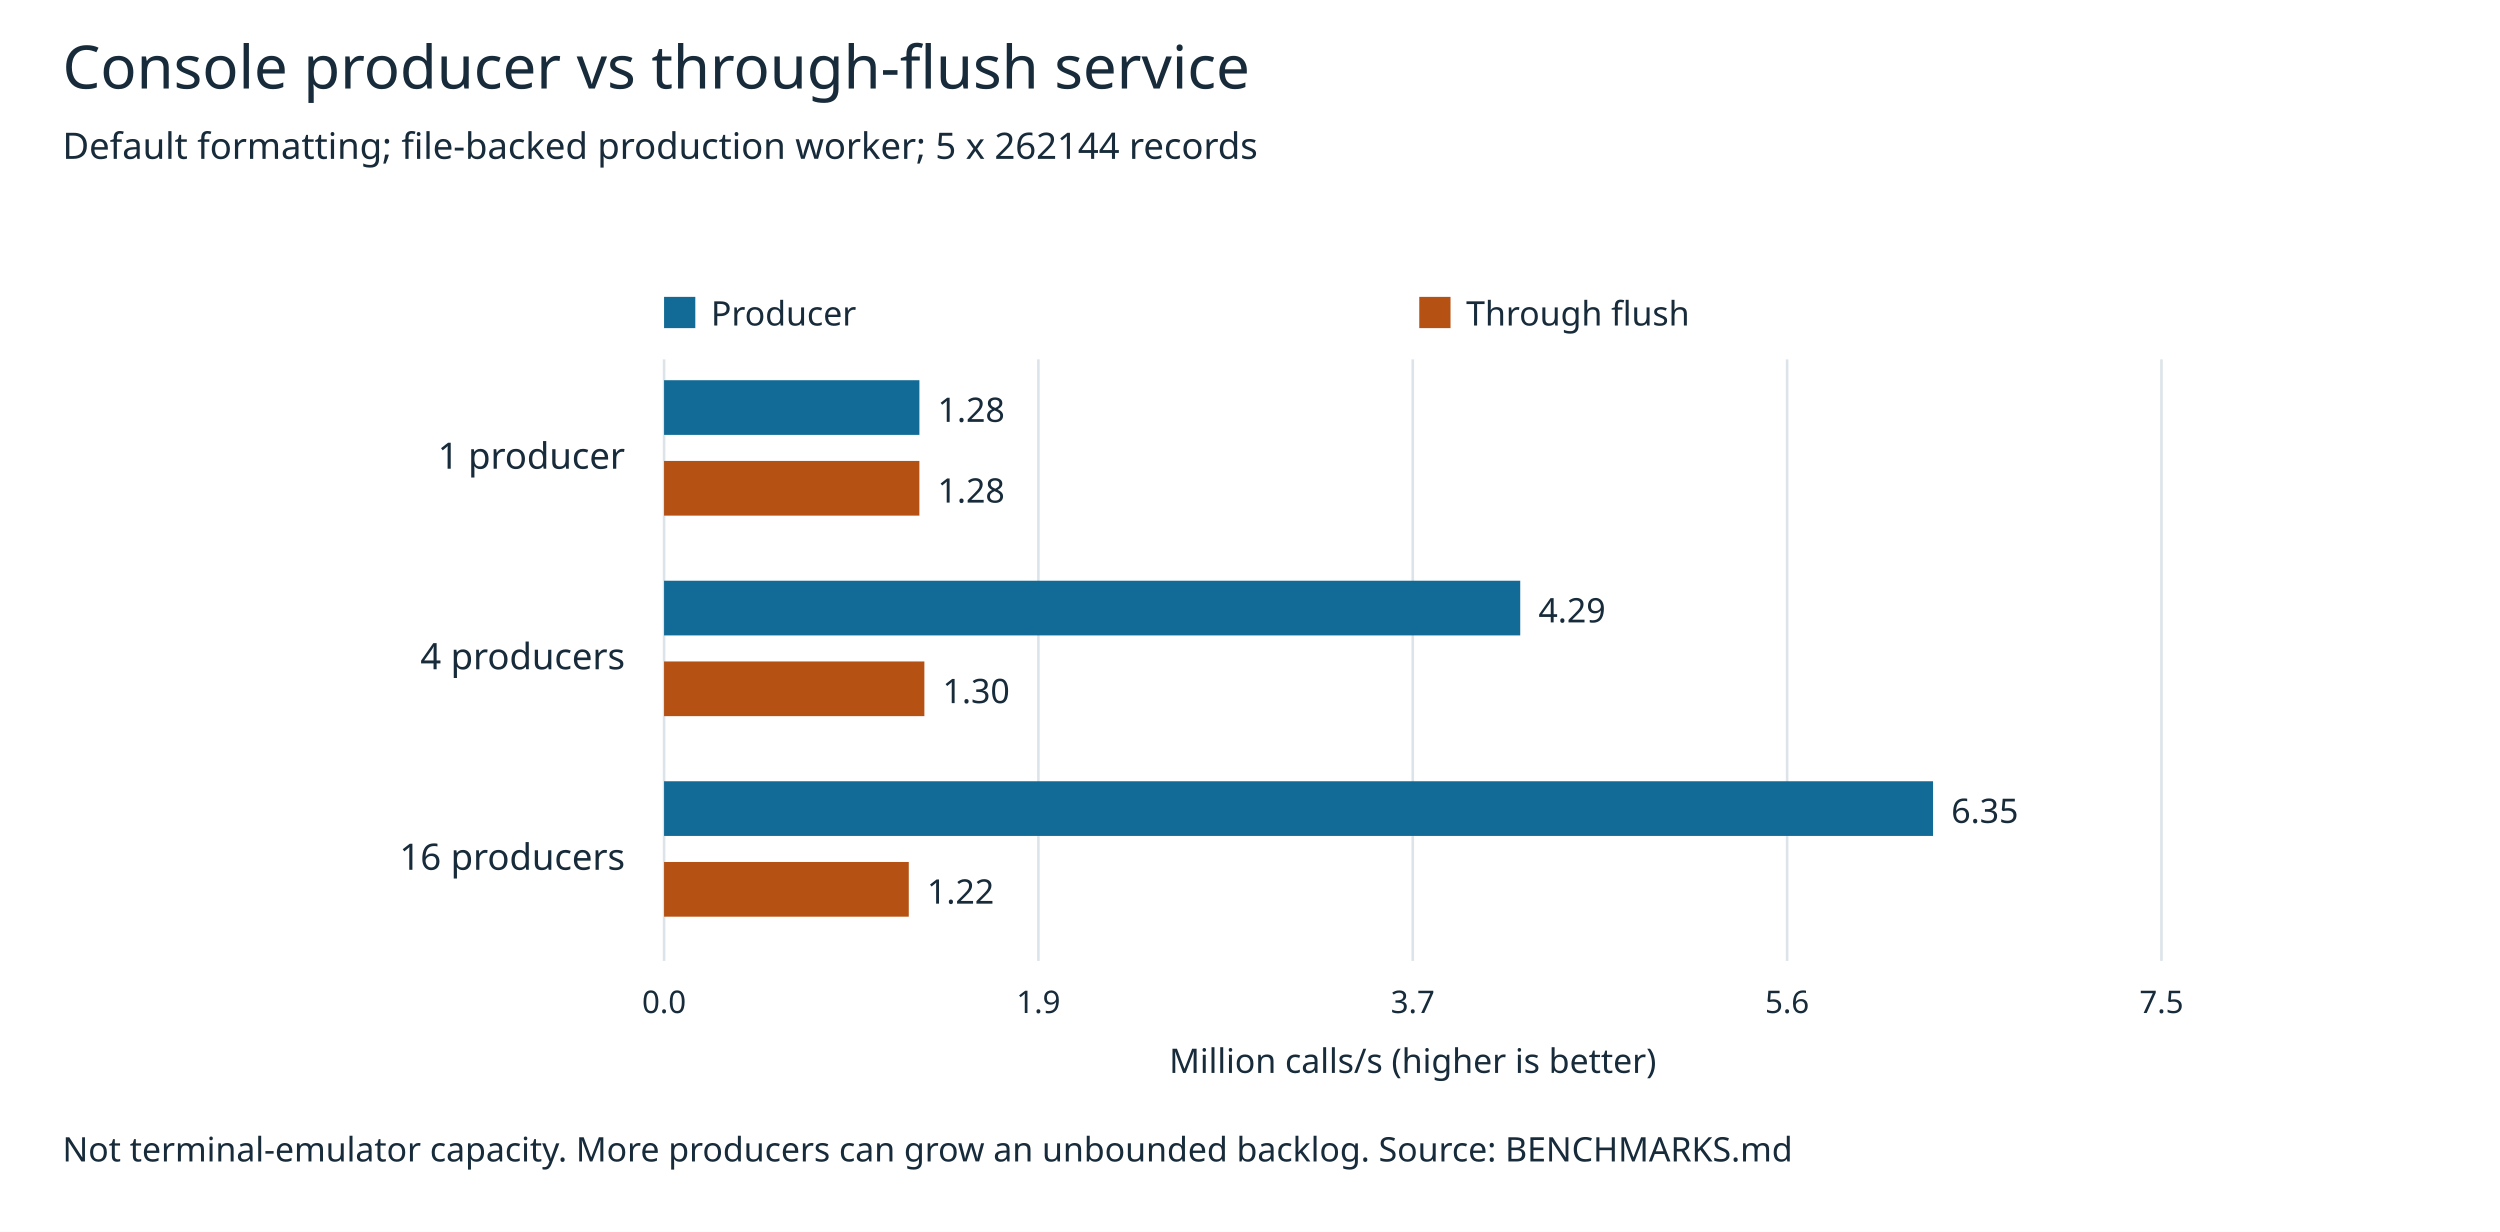
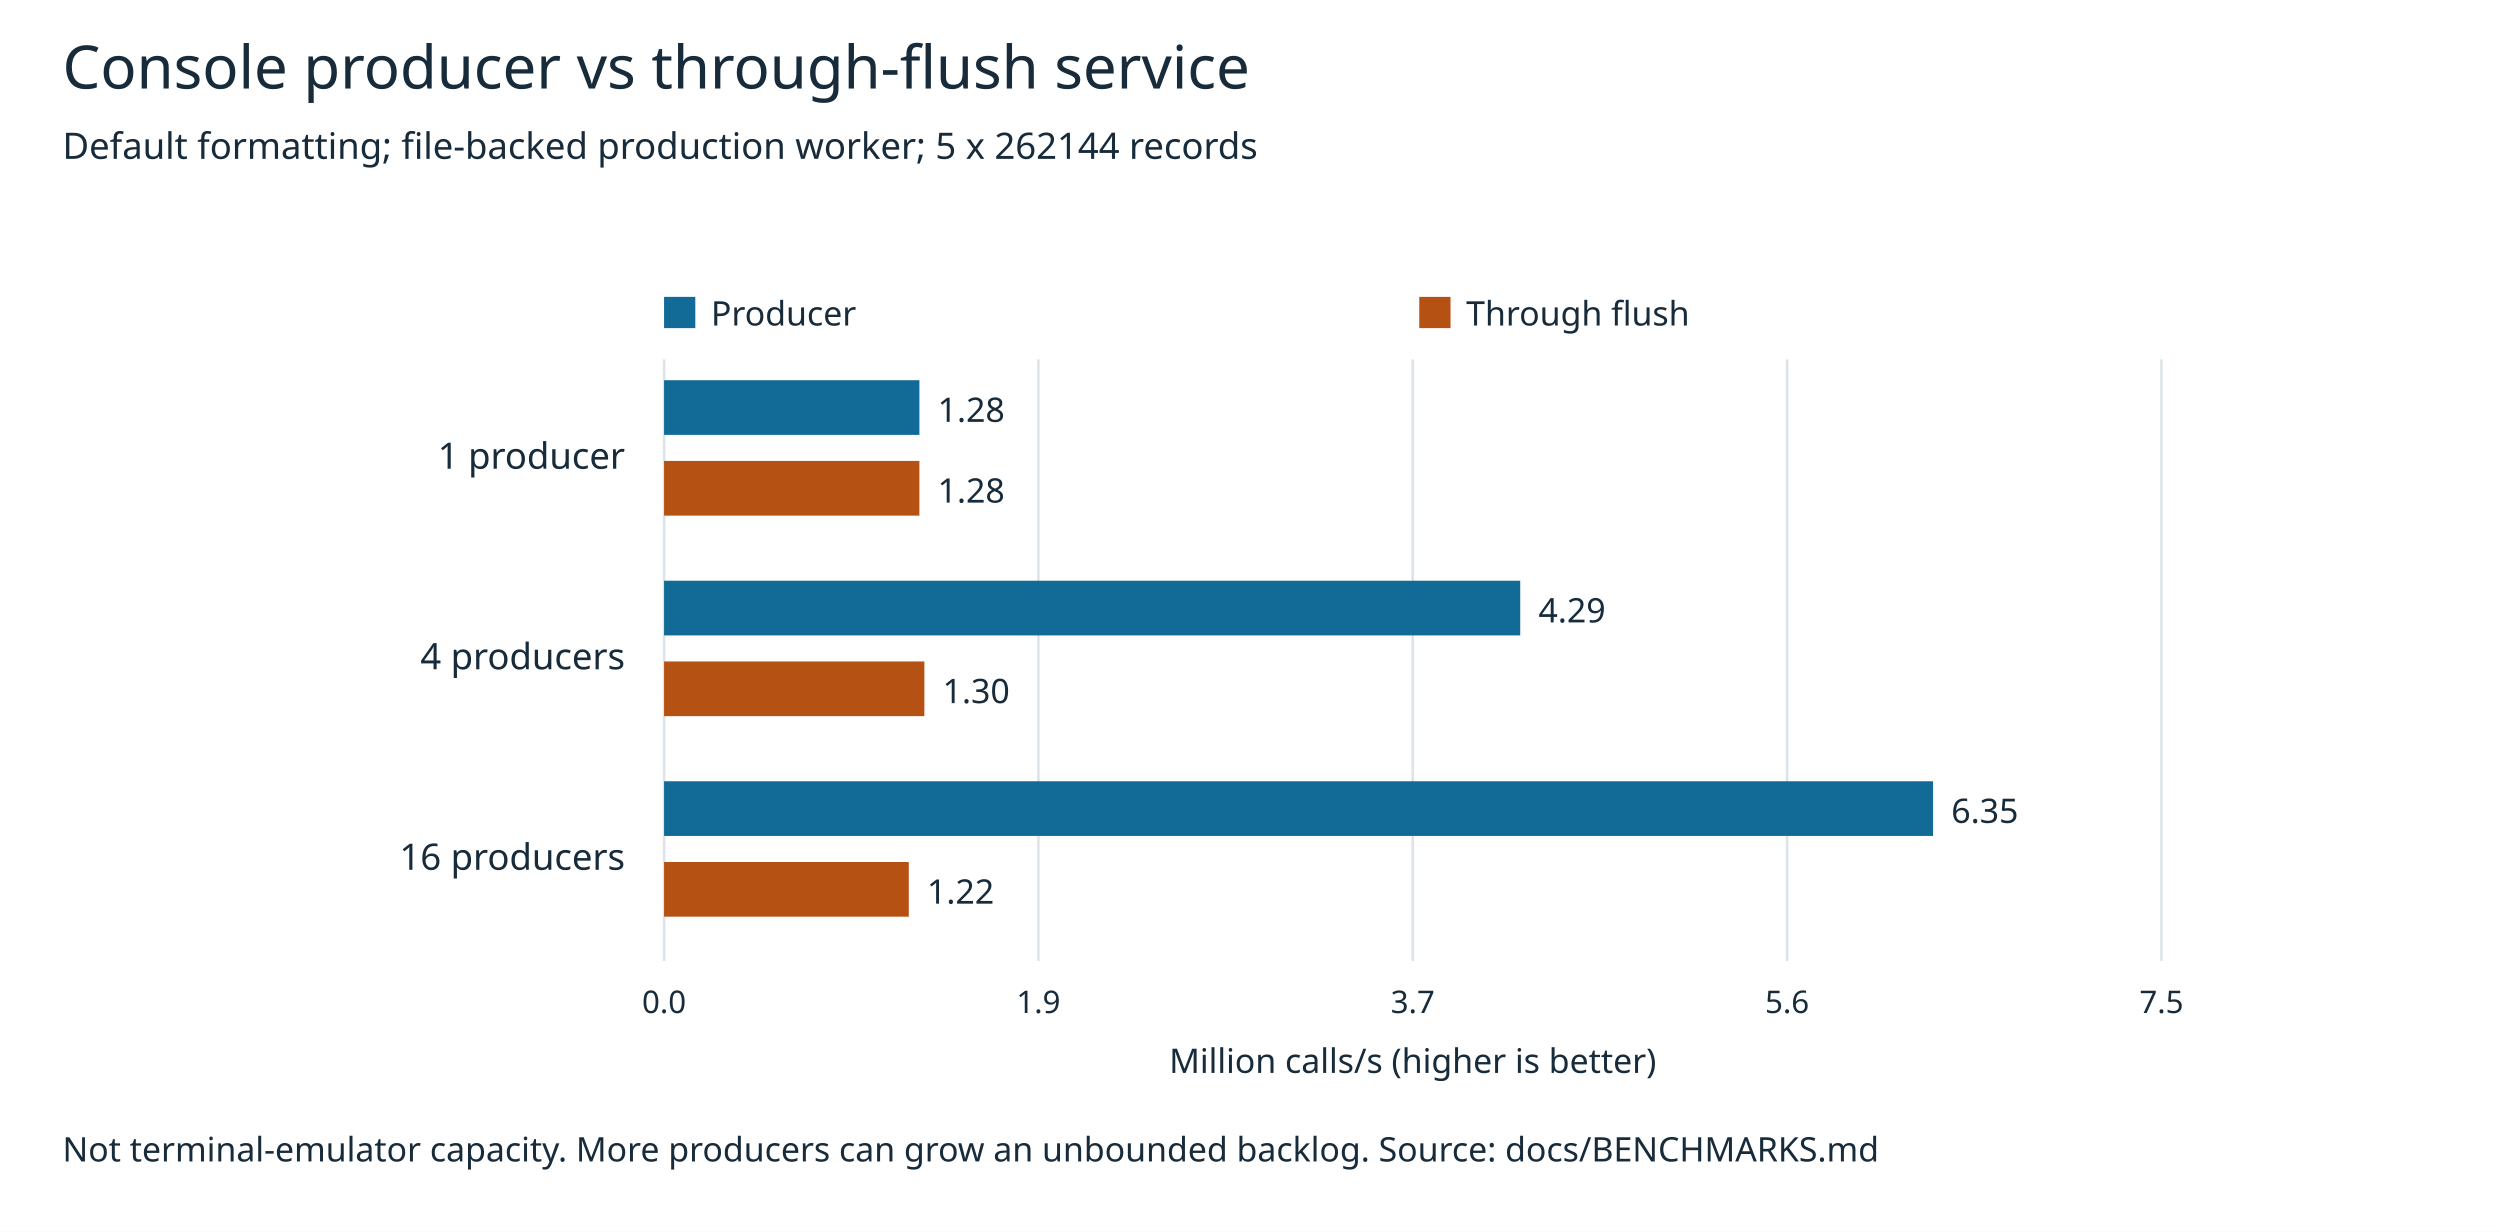
<svg xmlns="http://www.w3.org/2000/svg" width="960" height="473" viewBox="0 0 960 473" role="img" aria-labelledby="title desc">
  <rect width="960" height="473" fill="#ffffff" />
  <g font-family="sans-serif">
    <text x="24.00" y="34.00" font-size="23" text-anchor="start" fill="#172b3a">Console producer vs through-flush service</text>
    <text x="24.00" y="61.00" font-size="14" text-anchor="start" fill="#172b3a">Default formatting; file-backed production worker; 5 x 262144 records</text>
    <text x="24.00" y="102.00" font-size="17" text-anchor="start" fill="#172b3a" />
    <rect x="255" y="114" width="12" height="12" fill="#126b96" />
    <text x="273.00" y="125.00" font-size="13" text-anchor="start" fill="#172b3a">Producer</text>
    <rect x="545" y="114" width="12" height="12" fill="#b55112" />
    <text x="563.00" y="125.00" font-size="13" text-anchor="start" fill="#172b3a">Through flush</text>
    <path d="M255.00 138V369" stroke="#dce4e9" />
    <text x="255.00" y="389.00" font-size="12" text-anchor="middle" fill="#172b3a">0.0</text>
    <path d="M398.75 138V369" stroke="#dce4e9" />
    <text x="398.75" y="389.00" font-size="12" text-anchor="middle" fill="#172b3a">1.9</text>
    <path d="M542.50 138V369" stroke="#dce4e9" />
    <text x="542.50" y="389.00" font-size="12" text-anchor="middle" fill="#172b3a">3.7</text>
    <path d="M686.25 138V369" stroke="#dce4e9" />
    <text x="686.25" y="389.00" font-size="12" text-anchor="middle" fill="#172b3a">5.6</text>
    <path d="M830.00 138V369" stroke="#dce4e9" />
    <text x="830.00" y="389.00" font-size="12" text-anchor="middle" fill="#172b3a">7.5</text>
    <text x="542.50" y="412.00" font-size="13" text-anchor="middle" fill="#172b3a">Million calls/s (higher is better)</text>
    <text x="240.00" y="180.00" font-size="14" text-anchor="end" fill="#172b3a">1 producer</text>
    <rect x="255" y="146" width="98.05" height="21" fill="#126b96" />
    <text x="360.05" y="162.00" font-size="13" text-anchor="start" fill="#172b3a">1.28</text>
    <rect x="255" y="177" width="98.04" height="21" fill="#b55112" />
    <text x="360.04" y="193.00" font-size="13" text-anchor="start" fill="#172b3a">1.28</text>
    <text x="240.00" y="257.00" font-size="14" text-anchor="end" fill="#172b3a">4 producers</text>
    <rect x="255" y="223" width="328.77" height="21" fill="#126b96" />
    <text x="590.77" y="239.00" font-size="13" text-anchor="start" fill="#172b3a">4.29</text>
    <rect x="255" y="254" width="99.96" height="21" fill="#b55112" />
    <text x="361.96" y="270.00" font-size="13" text-anchor="start" fill="#172b3a">1.30</text>
    <text x="240.00" y="334.00" font-size="14" text-anchor="end" fill="#172b3a">16 producers</text>
    <rect x="255" y="300" width="487.29" height="21" fill="#126b96" />
    <text x="749.29" y="316.00" font-size="13" text-anchor="start" fill="#172b3a">6.35</text>
    <rect x="255" y="331" width="93.97" height="21" fill="#b55112" />
    <text x="355.97" y="347.00" font-size="13" text-anchor="start" fill="#172b3a">1.22</text>
-     <text x="24.00" y="446.00" font-size="13" text-anchor="start" fill="#172b3a">Not terminal-emulator capacity. More producers can grow an unbounded backlog. Source: BENCHMARKS.md</text>
+     <text x="24.00" y="446.00" font-size="13" text-anchor="start" fill="#172b3a">Not terminal-emulator capacity. More producers can grow an unbounded backlog. Source: docs/BENCHMARKS.md</text>
  </g>
</svg>
